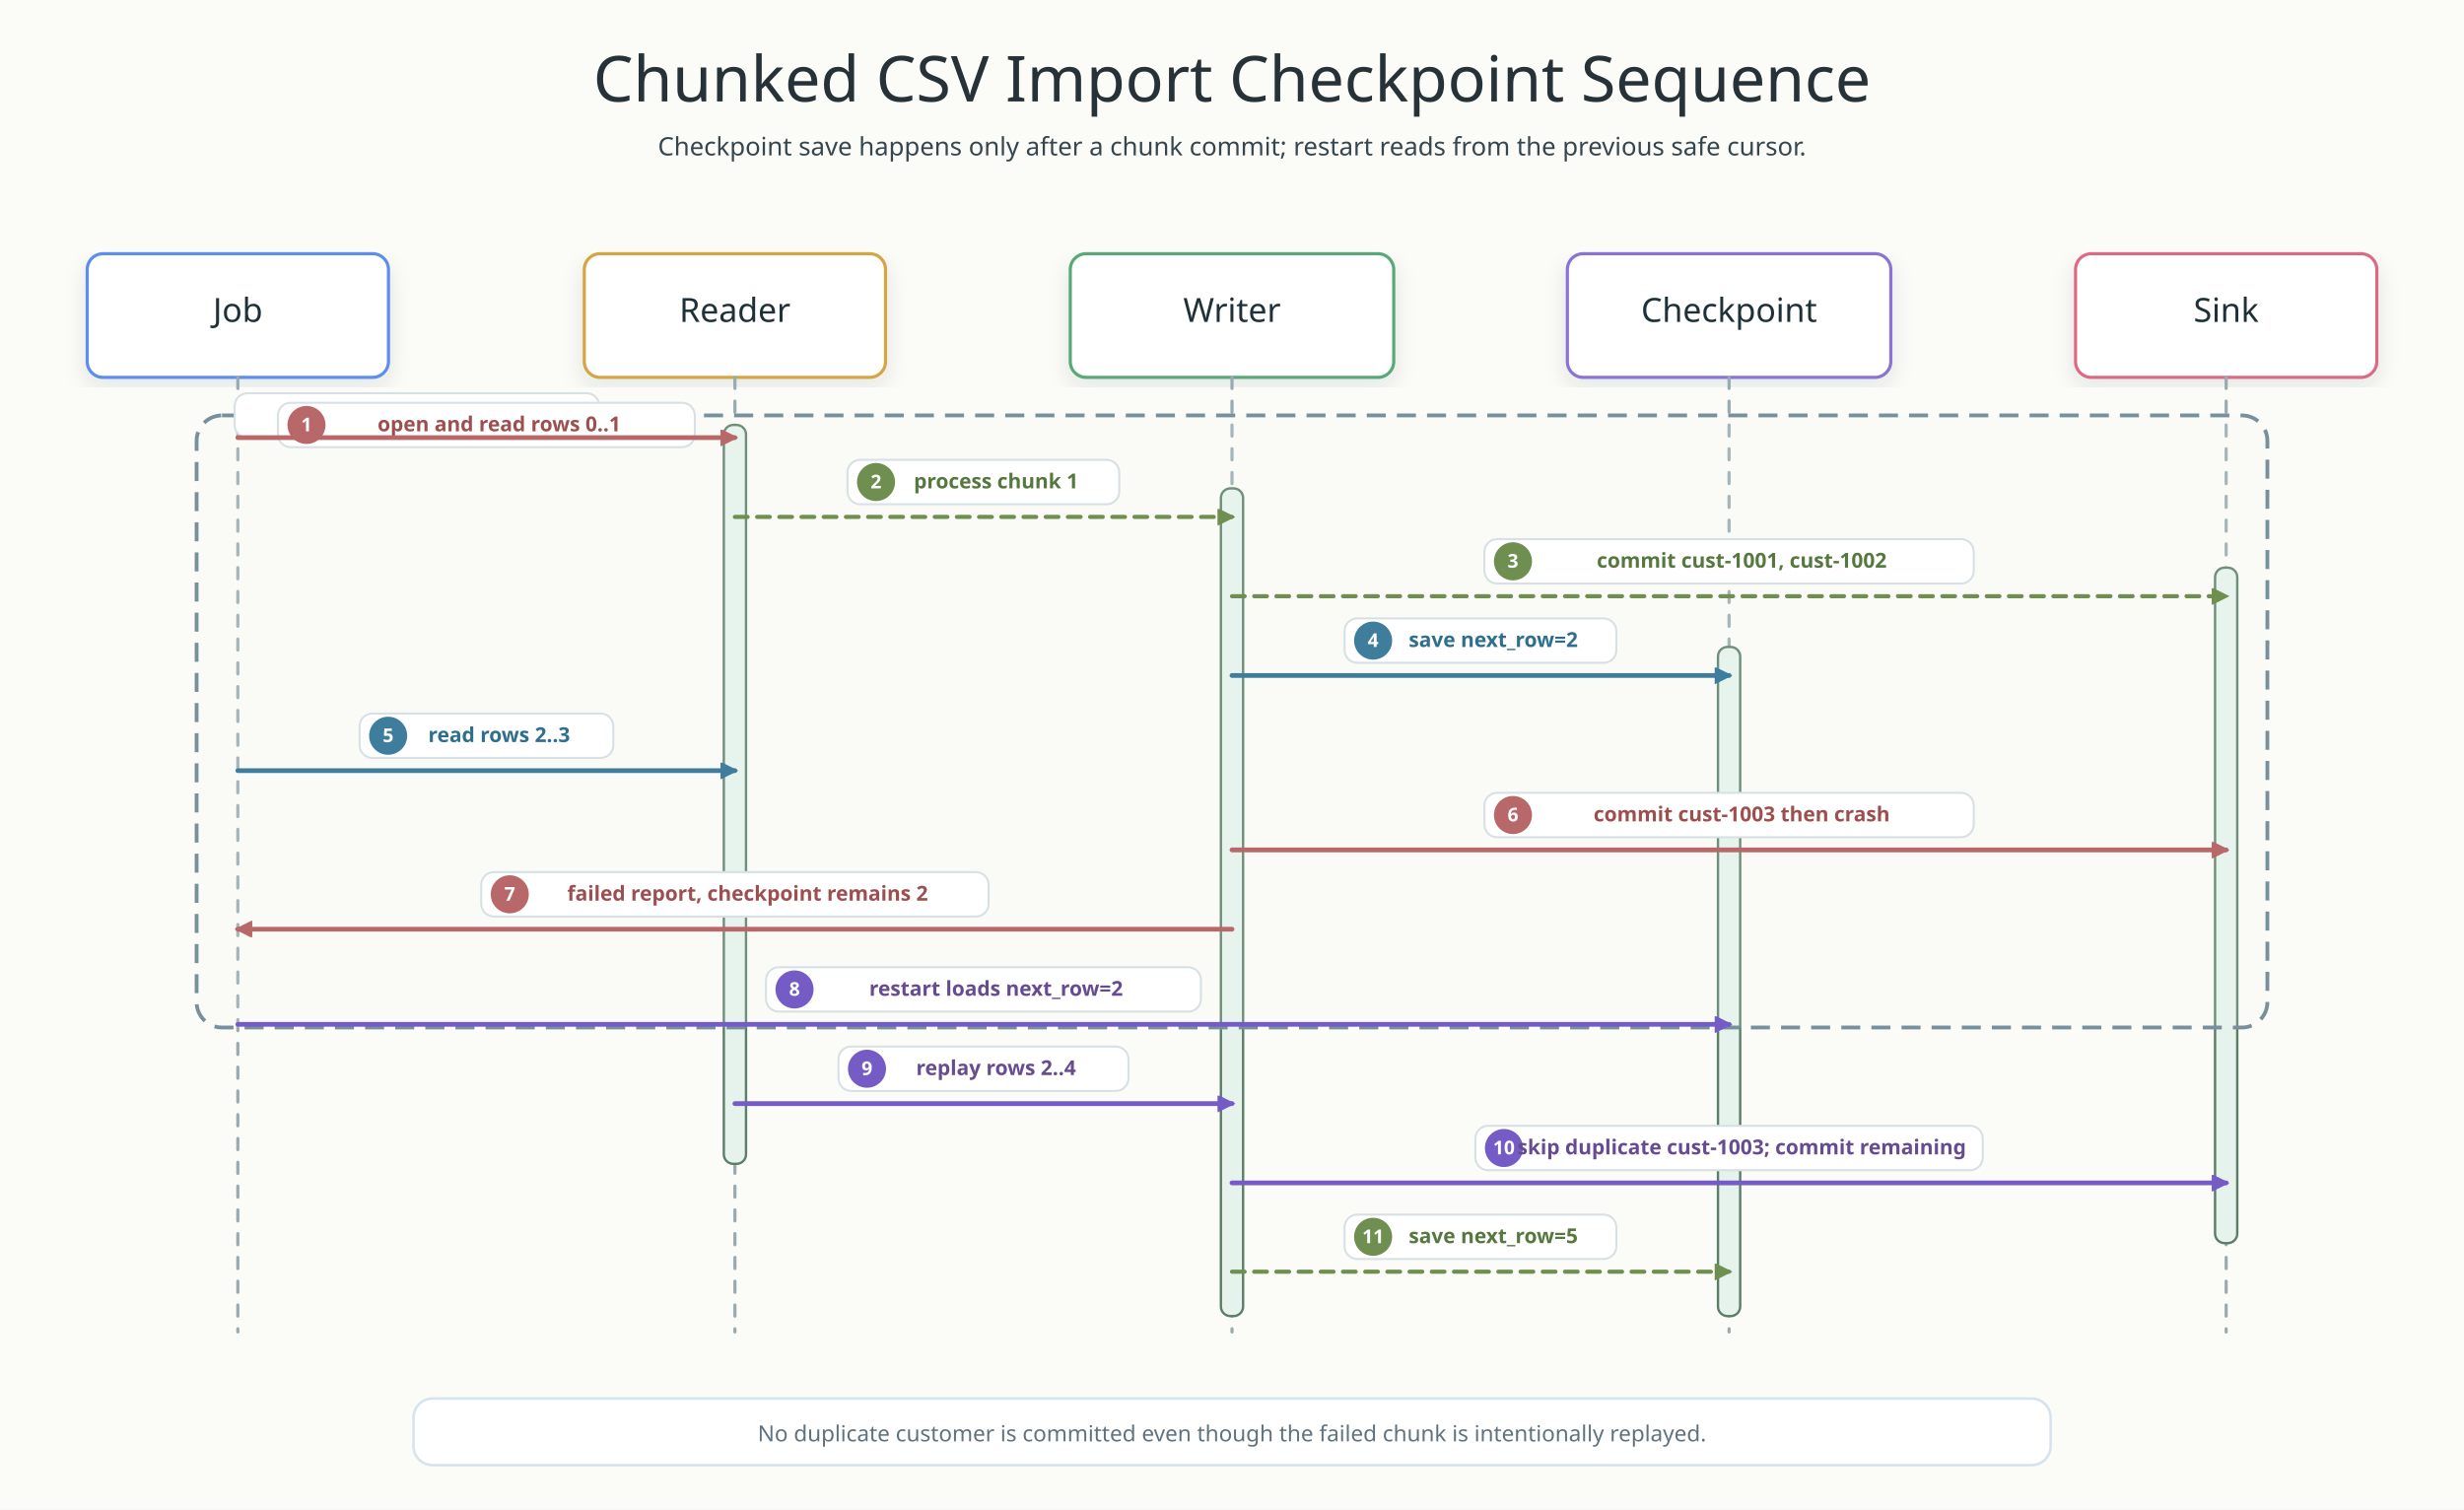
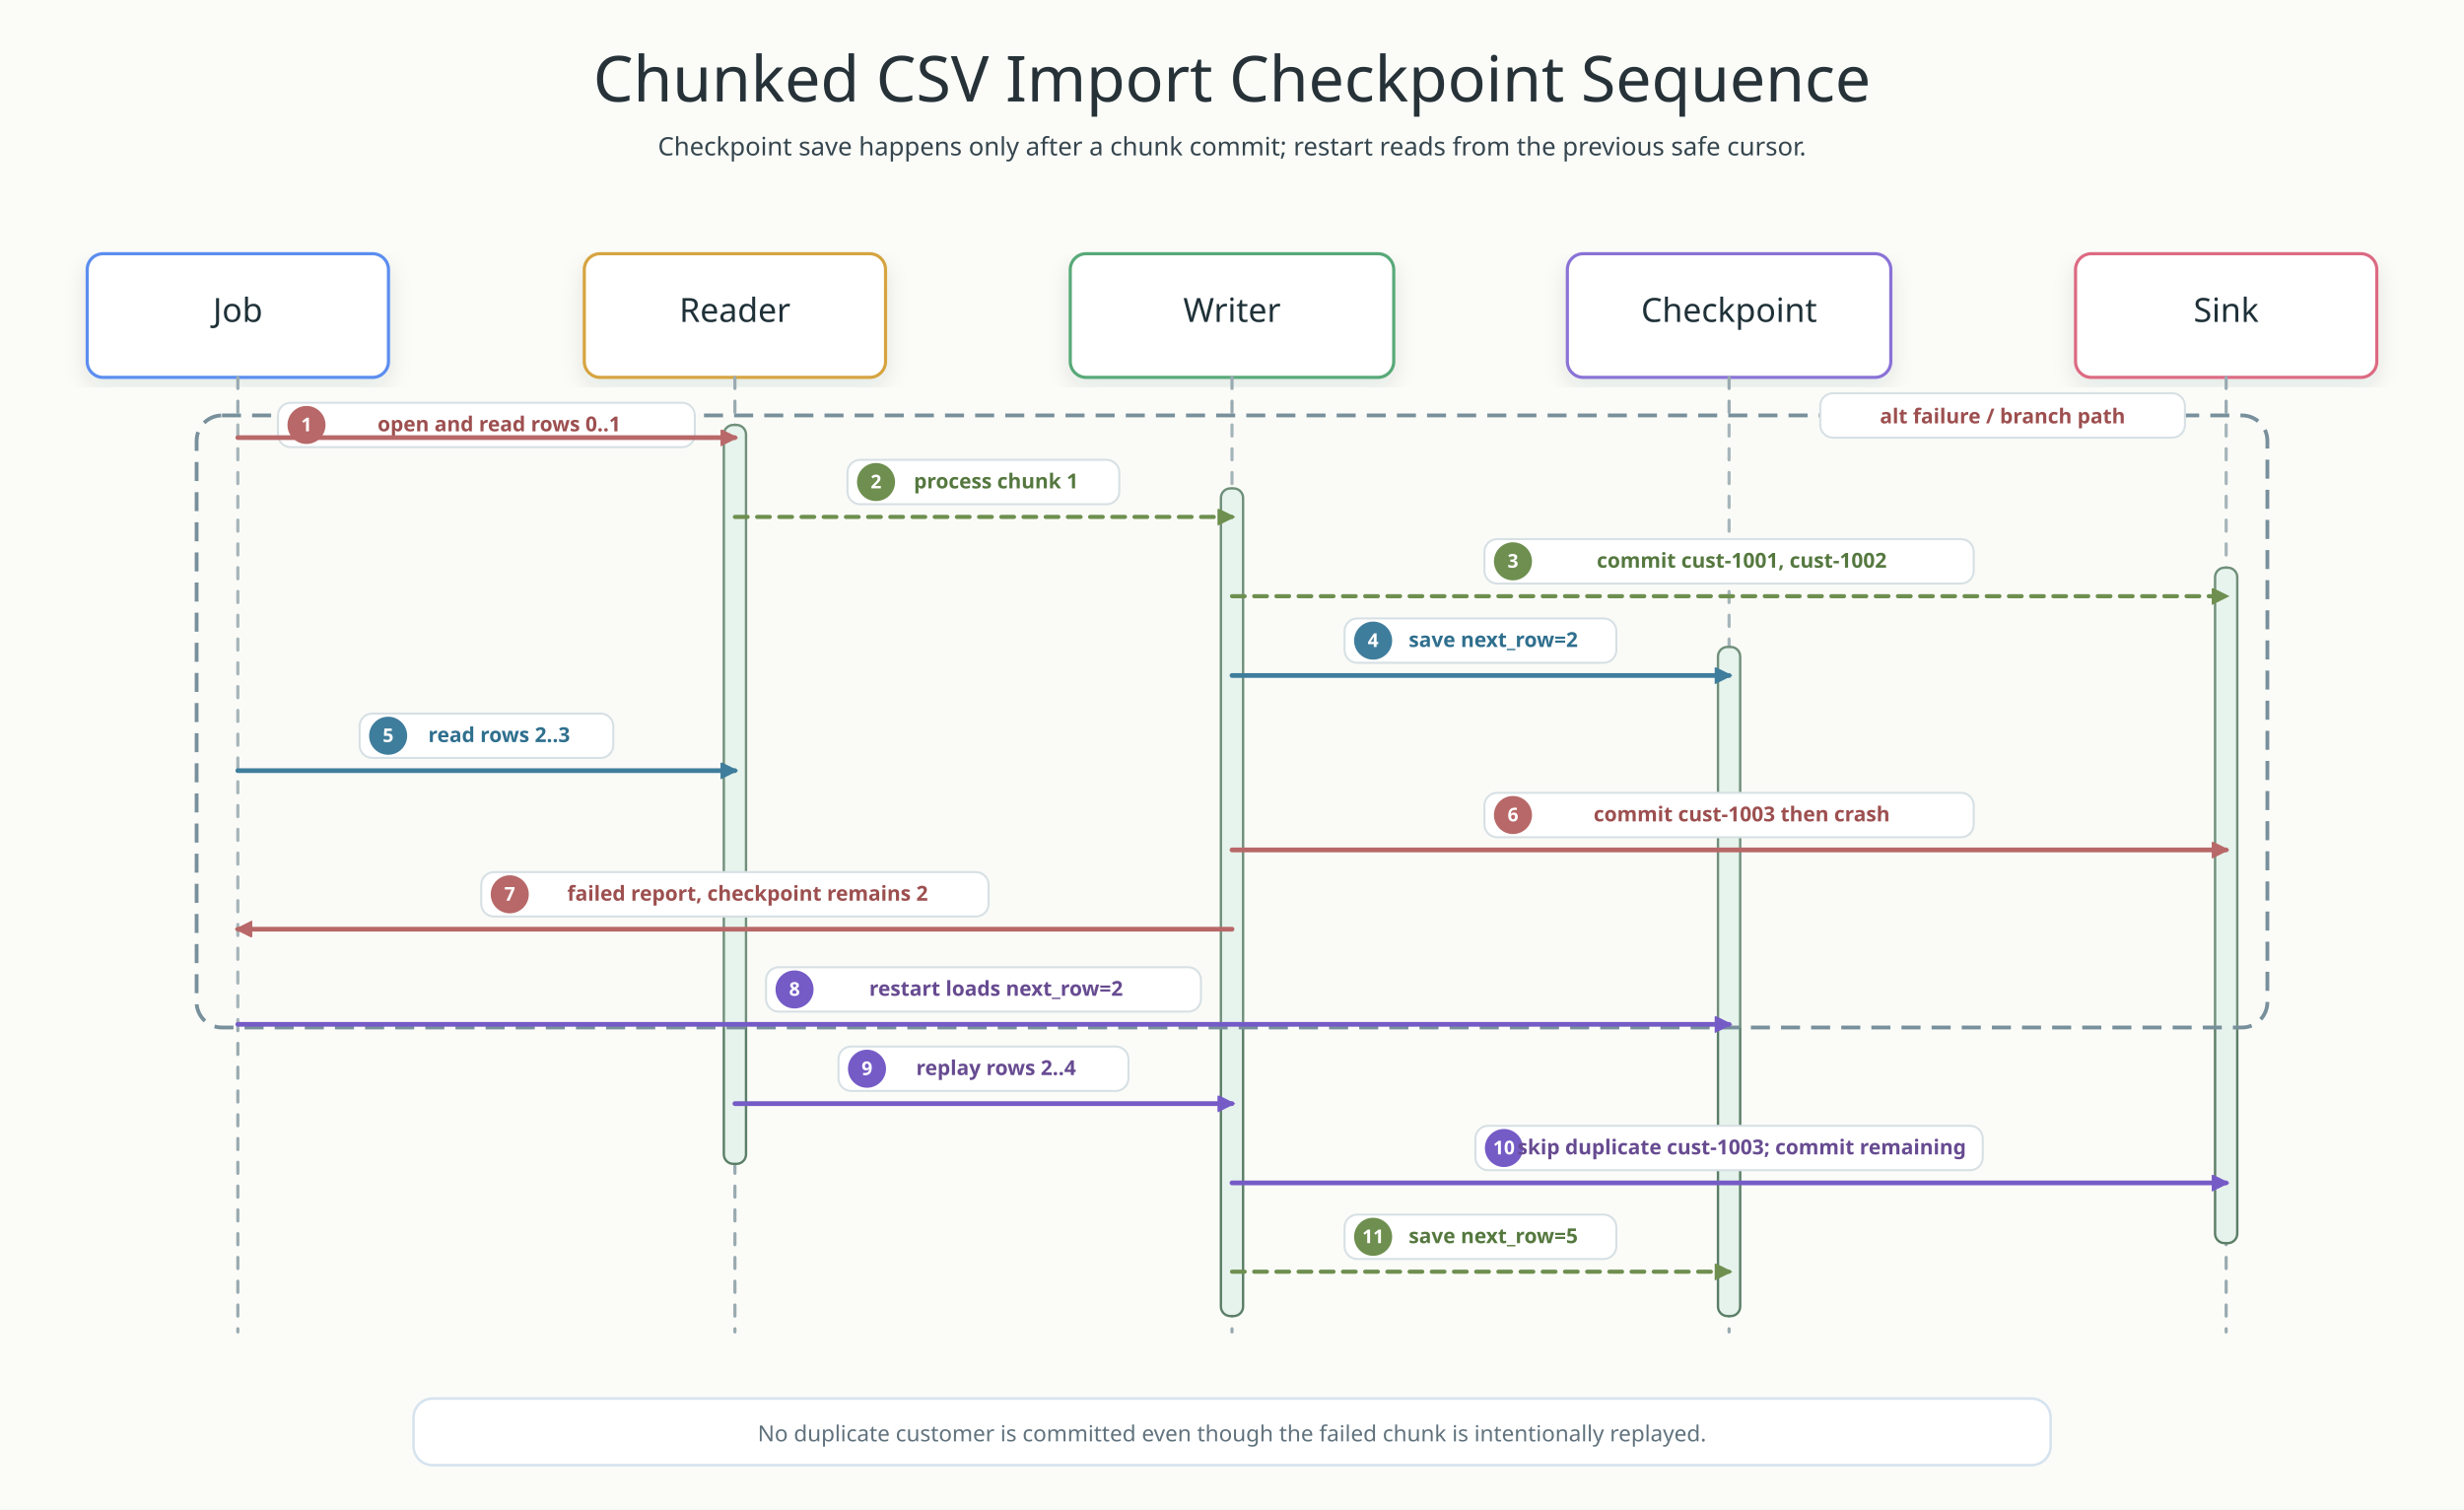
<svg xmlns="http://www.w3.org/2000/svg" width="1554" height="952" viewBox="-60 0 1554 952" role="img" aria-labelledby="title desc">
  <defs>
    <filter id="shadow" x="-8%" y="-8%" width="116%" height="116%">
      <feDropShadow dx="0" dy="6" stdDeviation="7" flood-color="#203040" flood-opacity="0.10" />
    </filter>
    <marker id="arrow-call" markerWidth="13" markerHeight="13" refX="9" refY="5" orient="auto" markerUnits="userSpaceOnUse">
      <polygon points="0,0 10,5 0,10" fill="#3F7D9C" stroke="#3F7D9C" stroke-dasharray="none" style="stroke-dasharray:none" />
    </marker>
    <marker id="arrow-return" markerWidth="13" markerHeight="13" refX="9" refY="5" orient="auto" markerUnits="userSpaceOnUse">
      <polygon points="0,0 10,5 0,10" fill="#6E8F4F" stroke="#6E8F4F" stroke-dasharray="none" style="stroke-dasharray:none" />
    </marker>
    <marker id="arrow-async" markerWidth="13" markerHeight="13" refX="9" refY="5" orient="auto" markerUnits="userSpaceOnUse">
      <polygon points="0,0 10,5 0,10" fill="#755BC6" stroke="#755BC6" stroke-dasharray="none" style="stroke-dasharray:none" />
    </marker>
    <marker id="arrow-fail" markerWidth="13" markerHeight="13" refX="9" refY="5" orient="auto" markerUnits="userSpaceOnUse">
      <polygon points="0,0 10,5 0,10" fill="#B86868" stroke="#B86868" stroke-dasharray="none" style="stroke-dasharray:none" />
    </marker>
    <style>
      @font-face { font-family: 'Architects Daughter'; src: url('file:///Users/debop/Library/Fonts/ArchitectsDaughter-Regular.ttf') format('truetype'); }
      @font-face { font-family: 'Comic Mono'; src: url('file:///Users/debop/Library/Fonts/ComicMono.ttf') format('truetype'); }
      .canvas{fill:#fbfcf8}.title{font-family:'Architects Daughter';font-size:40px;fill:#263238}.subtitle,.detail,.footer{font-family:'Comic Mono';fill:#36464f}.subtitle{font-size:16px}.footer{font-size:14px;fill:#60727d}.cardTitle{font-family:'Architects Daughter';font-size:21px;fill:#1f3138}.role{font-family:'Comic Mono';font-size:12px;fill:#546a73}.card{fill:#ffffff;stroke-width:2;filter:url(#shadow)}.lifeline{stroke:#9aaab1;stroke-width:2;stroke-dasharray:7 8;stroke-linecap:round}.activation{fill:#e6f2ec;stroke:#5b7e67;stroke-width:1.5}.call,.return,.async,.fail{fill:none;stroke-width:3;stroke-linecap:round;stroke-linejoin:round}.call{stroke:#3F7D9C;marker-end:url(#arrow-call)}.return{stroke:#6E8F4F;stroke-width:2.6;stroke-dasharray:8 6;marker-end:url(#arrow-return)}.async{stroke:#755BC6;marker-end:url(#arrow-async)}.fail{stroke:#B86868;marker-end:url(#arrow-fail)}.alt{fill:#eef7f0;fill-opacity:.14;stroke:#78909c;stroke-width:2.4;stroke-dasharray:12 7}.divider{stroke:#78909c;stroke-width:2;stroke-dasharray:10 8}rect.label{fill:#ffffff;stroke:#d7e0e4;stroke-width:1.3}.callLabel{stroke:#9cc2d1}.returnLabel{stroke:#b6c9a4}.asyncLabel{stroke:#b8a9d5}.failLabel{stroke:#d9abab}.badgeText,.msg{font-family:'Comic Mono';font-size:12px;font-weight:700}.msg{font-size:13px}.callText{fill:#2f6f8e}.returnText{fill:#55783F}.asyncText{fill:#674b91}.failText{fill:#9d4f4f}
    </style>
  </defs>
  <rect class="canvas" x="-60" y="0" width="1554" height="952" />
  <text class="title" x="717" y="64" text-anchor="middle">Chunked CSV Import Checkpoint Sequence</text>
  <text class="subtitle" x="717" y="98" text-anchor="middle">Checkpoint save happens only after a chunk commit; restart reads from the previous safe cursor.</text>
  <g id="participant-1">
    <rect class="card" x="-5" y="160" width="190" height="78" rx="10" fill="#E8F3FF" stroke="#5B8DEF" />
    <text class="cardTitle" x="90" y="203" text-anchor="middle">Job</text>
    <line class="lifeline" x1="90" y1="238" x2="90" y2="840" />
  </g>
  <g id="participant-2">
    <rect class="card" x="308.5" y="160" width="190" height="78" rx="10" fill="#FFF3D9" stroke="#D6A441" />
    <text class="cardTitle" x="403.5" y="203" text-anchor="middle">Reader</text>
    <line class="lifeline" x1="403.5" y1="238" x2="403.5" y2="840" />
  </g>
  <g id="participant-3">
    <rect class="card" x="615" y="160" width="204" height="78" rx="10" fill="#EAF7EF" stroke="#58A978" />
    <text class="cardTitle" x="717" y="203" text-anchor="middle">Writer</text>
    <line class="lifeline" x1="717" y1="238" x2="717" y2="840" />
  </g>
  <g id="participant-4">
    <rect class="card" x="928.5" y="160" width="204" height="78" rx="10" fill="#F1ECFF" stroke="#8A72D6" />
    <text class="cardTitle" x="1030.5" y="203" text-anchor="middle">Checkpoint</text>
    <line class="lifeline" x1="1030.5" y1="238" x2="1030.5" y2="840" />
  </g>
  <g id="participant-5">
    <rect class="card" x="1249" y="160" width="190" height="78" rx="10" fill="#FDECEF" stroke="#DC6B82" />
    <text class="cardTitle" x="1344" y="203" text-anchor="middle">Sink</text>
    <line class="lifeline" x1="1344" y1="238" x2="1344" y2="840" />
  </g>
  <rect class="activation" x="396.5" y="268" width="14" height="466" rx="6" />
  <rect class="activation" x="710" y="308" width="14" height="522" rx="6" />
  <rect class="activation" x="1023.5" y="408" width="14" height="422" rx="6" />
  <rect class="activation" x="1337" y="358" width="14" height="426" rx="6" />
  <rect class="alt" x="64" y="262" width="1306" height="386" rx="16" />
-   <rect class="label failLabel" x="88" y="248" width="230" height="28" rx="8" />
-   <text class="msg failText" x="203" y="267" text-anchor="middle">alt failure / branch path</text>
+   <rect class="label failLabel" x="1088" y="248" width="230" height="28" rx="8" />
+   <text class="msg failText" x="1203" y="267" text-anchor="middle">alt failure / branch path</text>
  <g id="message-1">
    <rect class="label failLabel" x="115.3" y="254" width="262.9" height="28" rx="8" />
    <circle cx="133.3" cy="268" r="12" fill="#B86868" />
    <text class="badgeText" x="133.3" y="272" text-anchor="middle" fill="#fff">1</text>
    <text class="msg failText" x="254.8" y="272" text-anchor="middle">open and read rows 0..1</text>
    <path class="fail" d="M 90 276 H 403.5" />
  </g>
  <g id="message-2">
    <rect class="label returnLabel" x="474.5" y="290" width="171.4" height="28" rx="8" />
    <circle cx="492.5" cy="304" r="12" fill="#6E8F4F" />
    <text class="badgeText" x="492.5" y="308" text-anchor="middle" fill="#fff">2</text>
    <text class="msg returnText" x="568.2" y="308" text-anchor="middle">process chunk 1</text>
    <path class="return" d="M 403.5 326 H 717" />
  </g>
  <g id="message-3">
    <rect class="label returnLabel" x="876.2" y="340" width="308.6" height="28" rx="8" />
    <circle cx="894.2" cy="354" r="12" fill="#6E8F4F" />
    <text class="badgeText" x="894.2" y="358" text-anchor="middle" fill="#fff">3</text>
    <text class="msg returnText" x="1038.5" y="358" text-anchor="middle">commit cust-1001, cust-1002</text>
    <path class="return" d="M 717 376 H 1344" />
  </g>
  <g id="message-4">
    <rect class="label callLabel" x="788" y="390" width="171.4" height="28" rx="8" />
    <circle cx="806" cy="404" r="12" fill="#3F7D9C" />
    <text class="badgeText" x="806" y="408" text-anchor="middle" fill="#fff">4</text>
    <text class="msg callText" x="881.8" y="408" text-anchor="middle">save next_row=2</text>
    <path class="call" d="M 717 426 H 1030.5" />
  </g>
  <g id="message-5">
    <rect class="label callLabel" x="166.8" y="450" width="160" height="28" rx="8" />
    <circle cx="184.8" cy="464" r="12" fill="#3F7D9C" />
    <text class="badgeText" x="184.8" y="468" text-anchor="middle" fill="#fff">5</text>
    <text class="msg callText" x="254.8" y="468" text-anchor="middle">read rows 2..3</text>
    <path class="call" d="M 90 486 H 403.5" />
  </g>
  <g id="message-6">
    <rect class="label failLabel" x="876.2" y="500" width="308.6" height="28" rx="8" />
    <circle cx="894.2" cy="514" r="12" fill="#B86868" />
    <text class="badgeText" x="894.2" y="518" text-anchor="middle" fill="#fff">6</text>
    <text class="msg failText" x="1038.5" y="518" text-anchor="middle">commit cust-1003 then crash</text>
    <path class="fail" d="M 717 536 H 1344" />
  </g>
  <g id="message-7">
    <rect class="label failLabel" x="243.5" y="550" width="320" height="28" rx="8" />
    <circle cx="261.5" cy="564" r="12" fill="#B86868" />
    <text class="badgeText" x="261.5" y="568" text-anchor="middle" fill="#fff">7</text>
    <text class="msg failText" x="411.5" y="568" text-anchor="middle">failed report, checkpoint remains 2</text>
    <path class="fail" d="M 717 586 H 90" />
  </g>
  <g id="message-8">
    <rect class="label asyncLabel" x="423.1" y="610" width="274.3" height="28" rx="8" />
    <circle cx="441.1" cy="624" r="12" fill="#755BC6" />
    <text class="badgeText" x="441.1" y="628" text-anchor="middle" fill="#fff">8</text>
    <text class="msg asyncText" x="568.2" y="628" text-anchor="middle">restart loads next_row=2</text>
    <path class="async" d="M 90 646 H 1030.5" />
  </g>
  <g id="message-9">
    <rect class="label asyncLabel" x="468.8" y="660" width="182.9" height="28" rx="8" />
    <circle cx="486.8" cy="674" r="12" fill="#755BC6" />
    <text class="badgeText" x="486.8" y="678" text-anchor="middle" fill="#fff">9</text>
    <text class="msg asyncText" x="568.2" y="678" text-anchor="middle">replay rows 2..4</text>
    <path class="async" d="M 403.5 696 H 717" />
  </g>
  <g id="message-10">
    <rect class="label asyncLabel" x="870.5" y="710" width="320" height="28" rx="8" />
    <circle cx="888.5" cy="724" r="12" fill="#755BC6" />
    <text class="badgeText" x="888.5" y="728" text-anchor="middle" fill="#fff">10</text>
    <text class="msg asyncText" x="1038.5" y="728" text-anchor="middle">skip duplicate cust-1003; commit remaining</text>
    <path class="async" d="M 717 746 H 1344" />
  </g>
  <g id="message-11">
    <rect class="label returnLabel" x="788" y="766" width="171.4" height="28" rx="8" />
    <circle cx="806" cy="780" r="12" fill="#6E8F4F" />
    <text class="badgeText" x="806" y="784" text-anchor="middle" fill="#fff">11</text>
    <text class="msg returnText" x="881.8" y="784" text-anchor="middle">save next_row=5</text>
    <path class="return" d="M 717 802 H 1030.5" />
  </g>
  <g>
    <rect x="200.8" y="882" width="1032.5" height="42" rx="12" fill="#ffffff" stroke="#D6E3EF" stroke-width="1.6" />
    <text class="footer" x="717" y="909" text-anchor="middle">No duplicate customer is committed even though the failed chunk is intentionally replayed.</text>
  </g>
</svg>
